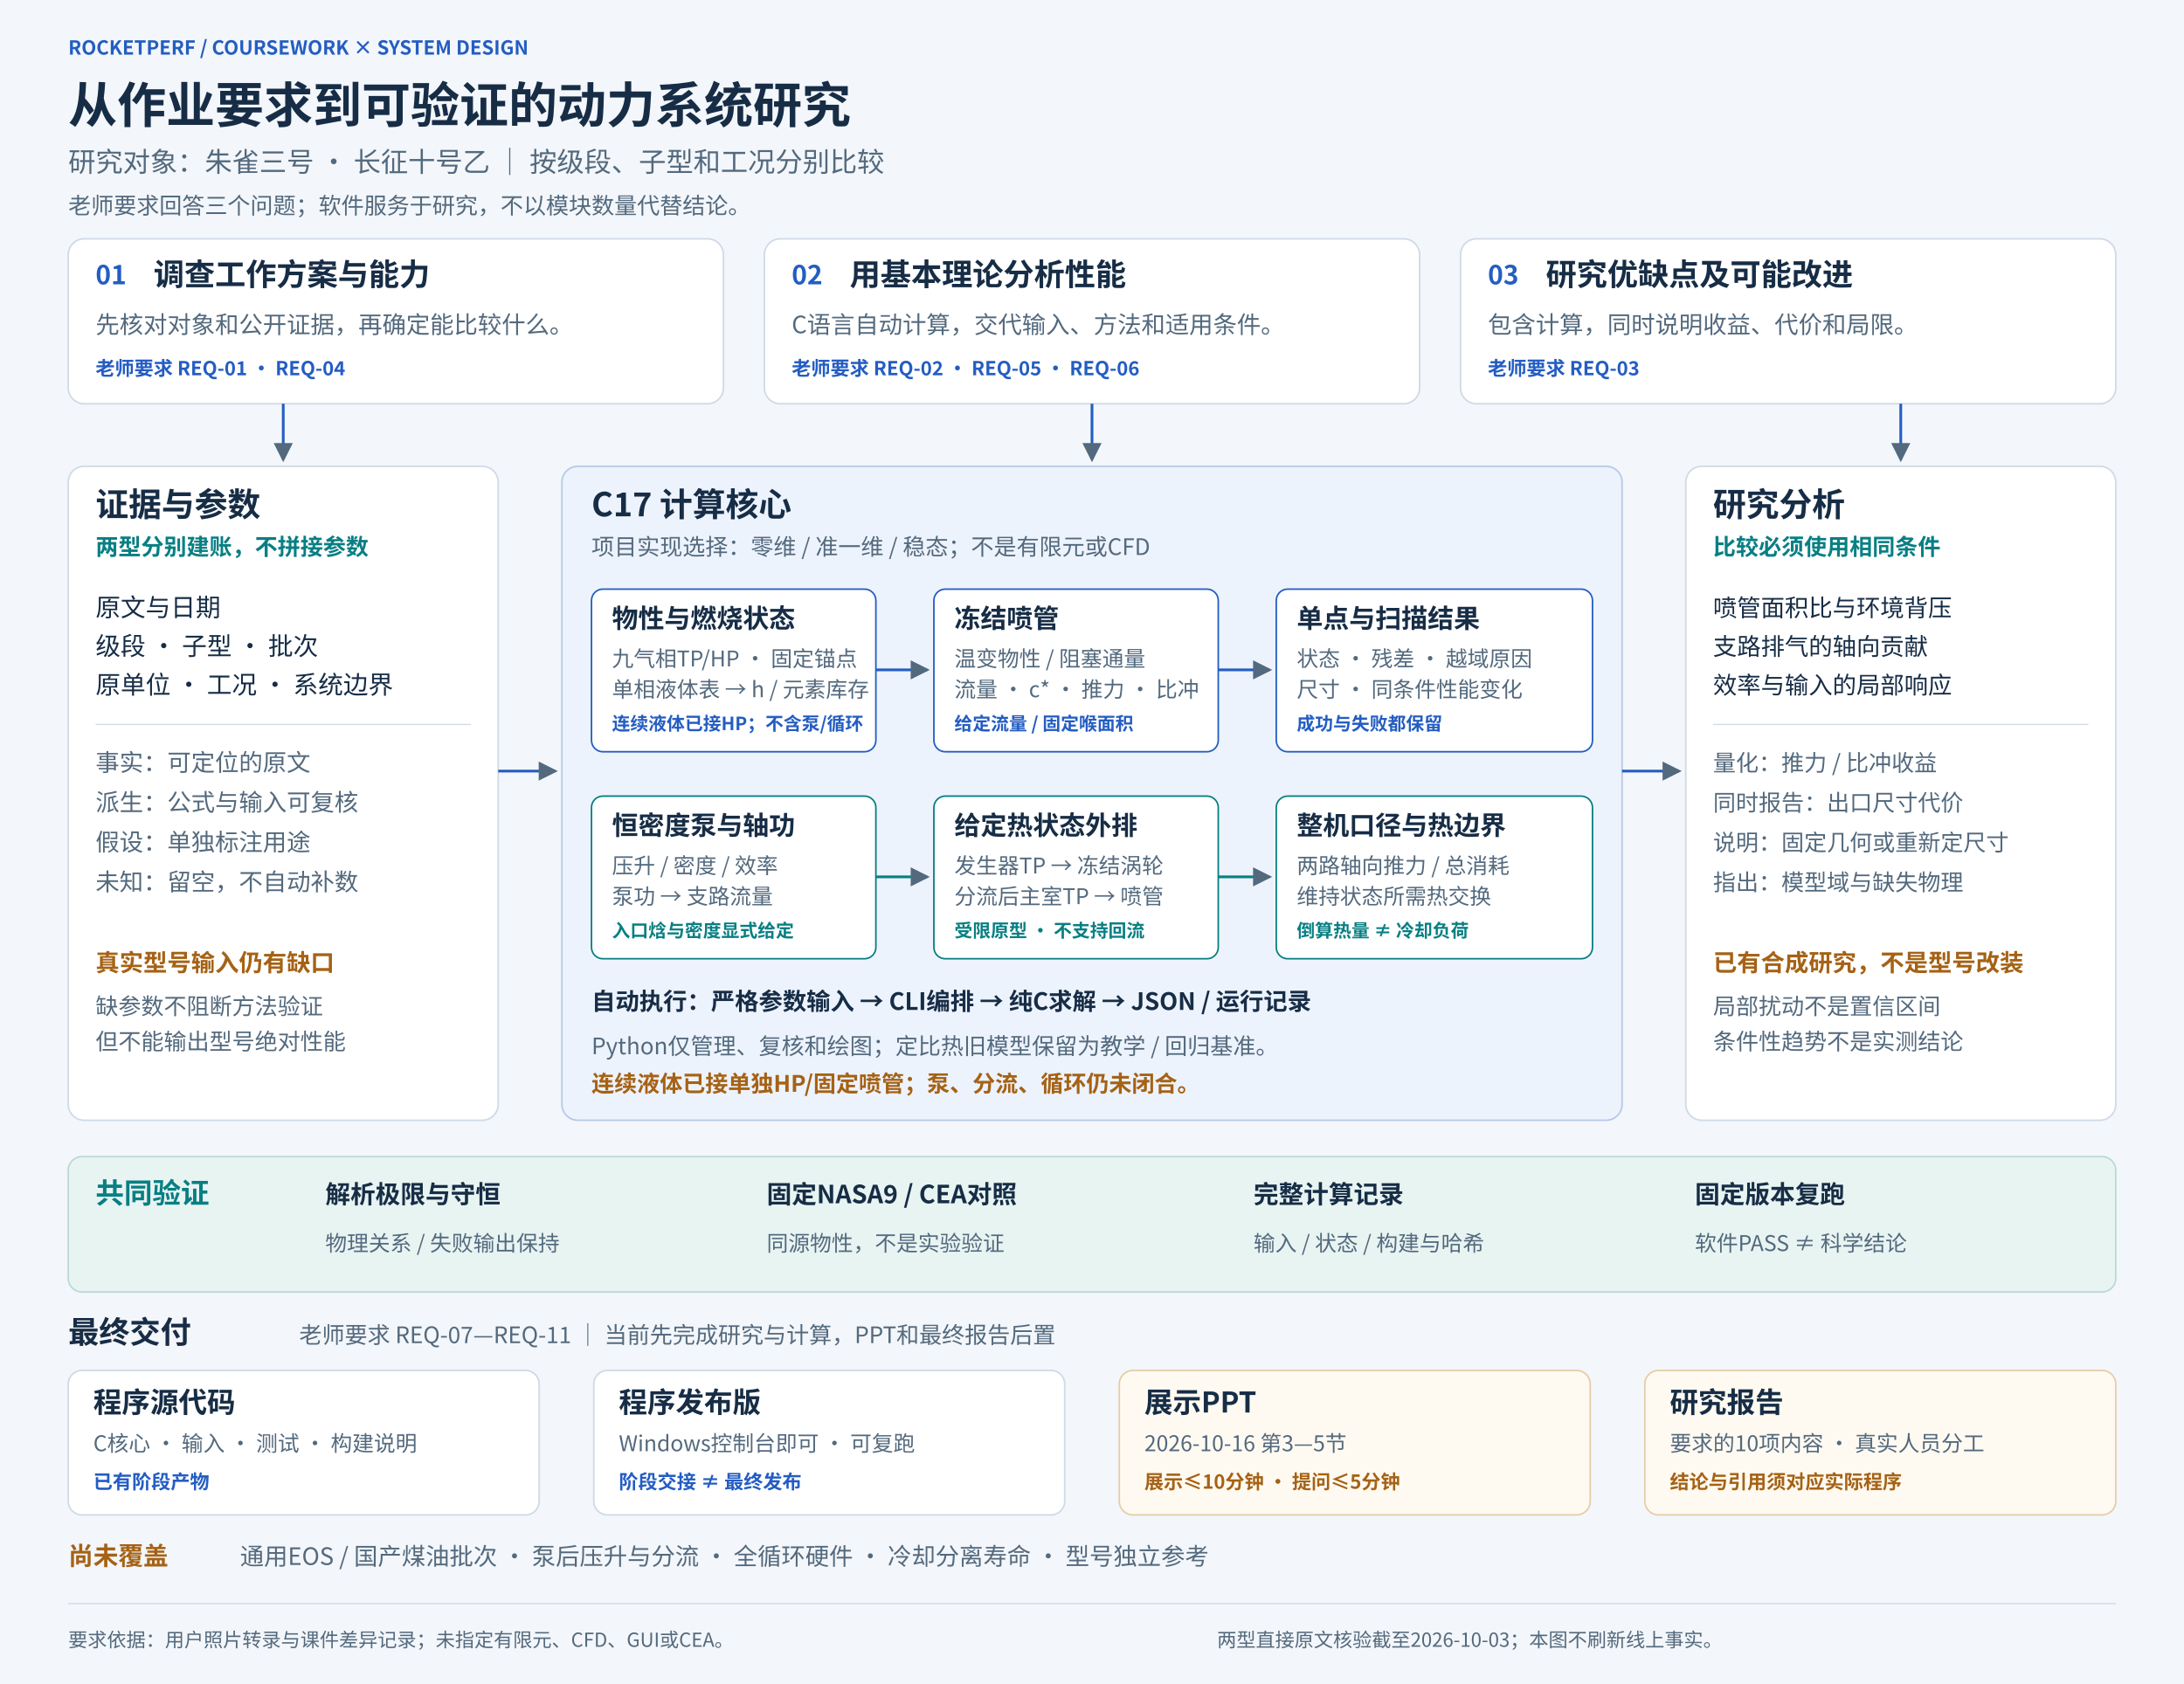
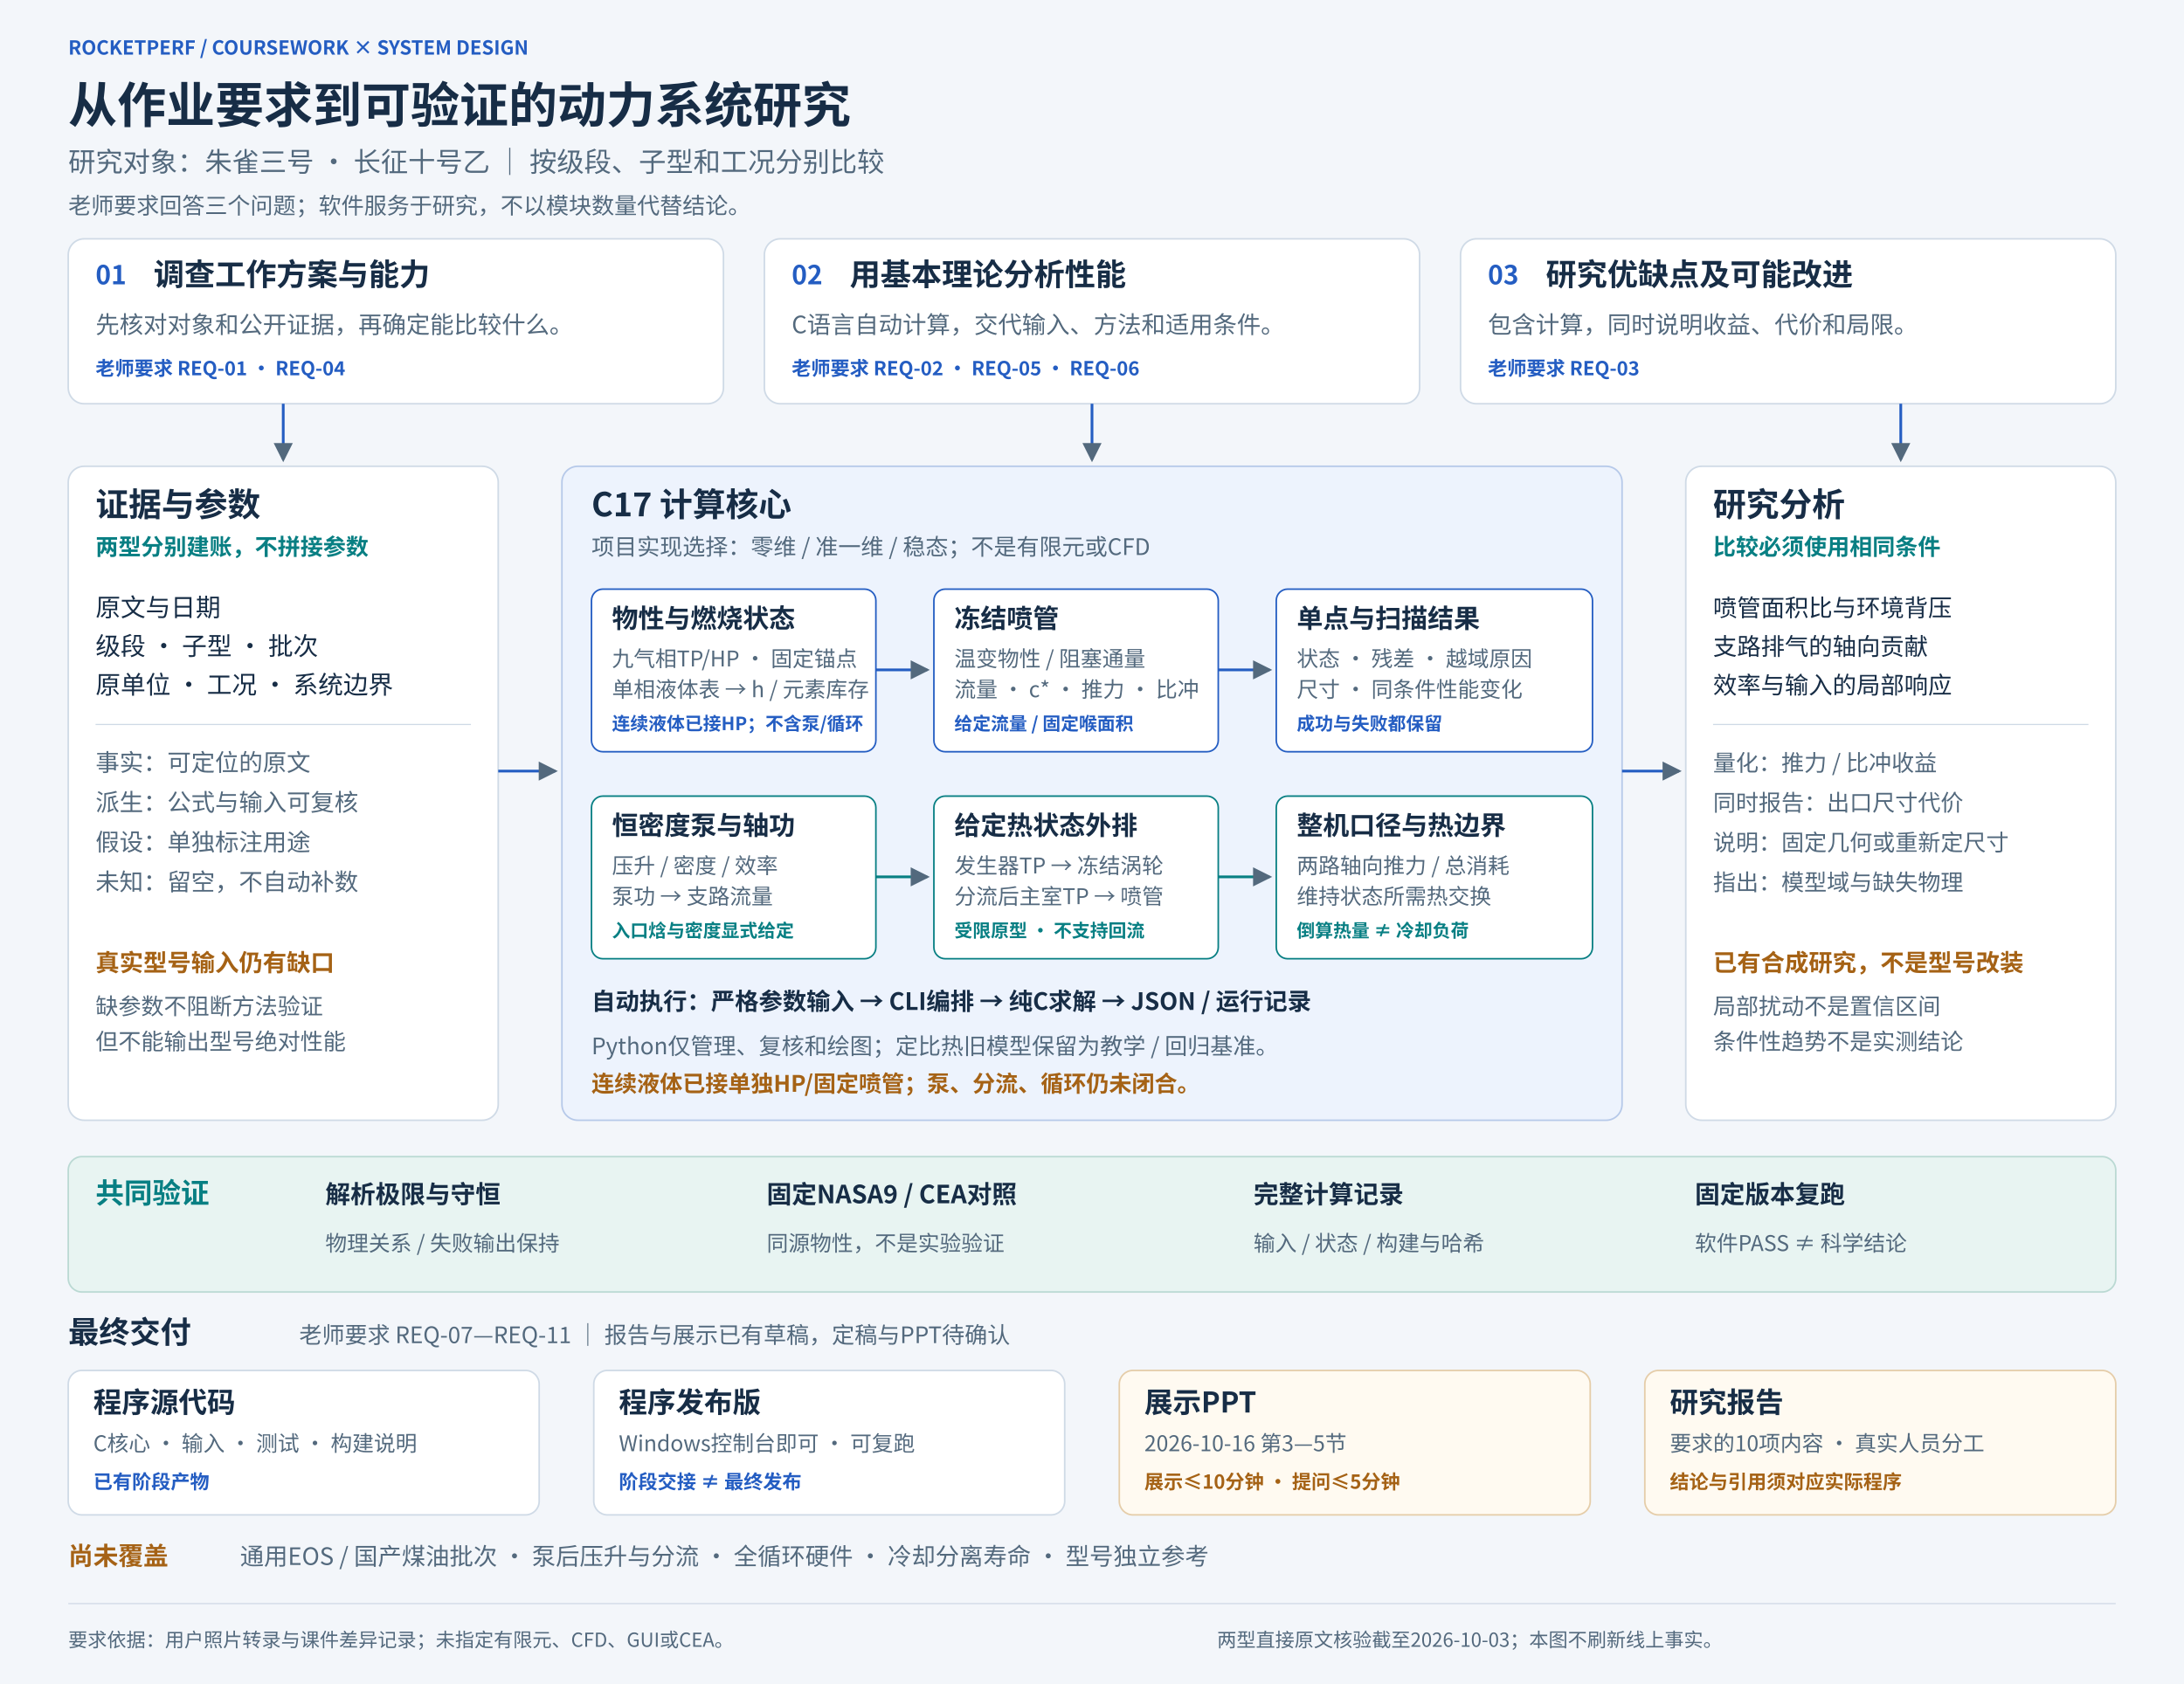
<svg xmlns="http://www.w3.org/2000/svg" width="1920" height="1480" viewBox="0 0 1920 1480" role="img" aria-labelledby="assignment-title assignment-desc">
  <defs>
    <marker id="flow-arrow" markerWidth="7" markerHeight="7" refX="6" refY="3.5" orient="auto">
      <path d="M0,0 L7,3.5 L0,7 Z" fill="#53697d" />
    </marker>
  </defs>
  <g font-family="Microsoft YaHei,Noto Sans CJK SC,Arial,sans-serif">
    <rect x="0" y="0" width="1920" height="1480" rx="0" fill="#f3f6fa" stroke="#f3f6fa" stroke-width="1.4" />
    <text x="60" y="48" font-size="17" fill="#245dc2" font-weight="650">ROCKETPERF  /  COURSEWORK × SYSTEM DESIGN</text>
    <text x="60" y="108" font-size="43" fill="#172d46" font-weight="700">从作业要求到可验证的动力系统研究</text>
    <text x="60" y="151" font-size="24" fill="#53697d" font-weight="400">研究对象：朱雀三号 · 长征十号乙   ｜   按级段、子型和工况分别比较</text>
    <text x="60" y="188" font-size="20" fill="#53697d" font-weight="400">老师要求回答三个问题；软件服务于研究，不以模块数量代替结论。</text>
    <a href="../requirements-map.md">
      <rect x="60" y="210" width="576" height="145" rx="14" fill="#ffffff" stroke="#cfdae6" stroke-width="1.4" />
      <text x="84" y="250" font-size="23" fill="#245dc2" font-weight="650">01</text>
      <text x="135" y="251" font-size="27" fill="#172d46" font-weight="650">调查工作方案与能力</text>
      <text x="84" y="293" font-size="21" fill="#53697d" font-weight="400">先核对对象和公开证据，再确定能比较什么。</text>
      <text x="84" y="330" font-size="17" fill="#245dc2" font-weight="600">老师要求  REQ-01 · REQ-04</text>
    </a>
    <a href="../requirements-map.md">
      <rect x="672" y="210" width="576" height="145" rx="14" fill="#ffffff" stroke="#cfdae6" stroke-width="1.4" />
      <text x="696" y="250" font-size="23" fill="#245dc2" font-weight="650">02</text>
      <text x="747" y="251" font-size="27" fill="#172d46" font-weight="650">用基本理论分析性能</text>
      <text x="696" y="293" font-size="21" fill="#53697d" font-weight="400">C语言自动计算，交代输入、方法和适用条件。</text>
      <text x="696" y="330" font-size="17" fill="#245dc2" font-weight="600">老师要求  REQ-02 · REQ-05 · REQ-06</text>
    </a>
    <a href="../requirements-map.md">
      <rect x="1284" y="210" width="576" height="145" rx="14" fill="#ffffff" stroke="#cfdae6" stroke-width="1.4" />
      <text x="1308" y="250" font-size="23" fill="#245dc2" font-weight="650">03</text>
      <text x="1359" y="251" font-size="27" fill="#172d46" font-weight="650">研究优缺点及可能改进</text>
      <text x="1308" y="293" font-size="21" fill="#53697d" font-weight="400">包含计算，同时说明收益、代价和局限。</text>
      <text x="1308" y="330" font-size="17" fill="#245dc2" font-weight="600">老师要求  REQ-03</text>
    </a>
    <path d="M249,355 L249,404" stroke="#245dc2" stroke-width="2.4" fill="none" marker-end="url(#flow-arrow)" />
    <path d="M960,355 L960,404" stroke="#245dc2" stroke-width="2.4" fill="none" marker-end="url(#flow-arrow)" />
    <path d="M1671,355 L1671,404" stroke="#245dc2" stroke-width="2.4" fill="none" marker-end="url(#flow-arrow)" />
    <rect x="60" y="410" width="378" height="575" rx="14" fill="#ffffff" stroke="#cfdae6" stroke-width="1.4" />
    <a href="../../调研/README.md">
      <text x="84" y="454" font-size="29" fill="#172d46" font-weight="650">证据与参数</text>
    </a>
    <text x="84" y="488" font-size="20" fill="#087f83" font-weight="600">两型分别建账，不拼接参数</text>
    <text x="84" y="542" font-size="22" fill="#172d46" font-weight="400">原文与日期</text>
    <text x="84" y="576" font-size="22" fill="#172d46" font-weight="400">级段 · 子型 · 批次</text>
    <text x="84" y="610" font-size="22" fill="#172d46" font-weight="400">原单位 · 工况 · 系统边界</text>
    <line x1="84" y1="637" x2="414" y2="637" stroke="#cfdae6" />
    <text x="84" y="678" font-size="21" fill="#53697d" font-weight="400">事实：可定位的原文</text>
    <text x="84" y="713" font-size="21" fill="#53697d" font-weight="400">派生：公式与输入可复核</text>
    <text x="84" y="748" font-size="21" fill="#53697d" font-weight="400">假设：单独标注用途</text>
    <text x="84" y="783" font-size="21" fill="#53697d" font-weight="400">未知：留空，不自动补数</text>
    <a href="../research-reference-coverage.md">
      <text x="84" y="854" font-size="21" fill="#a56215" font-weight="650">真实型号输入仍有缺口</text>
    </a>
    <text x="84" y="892" font-size="20" fill="#53697d" font-weight="400">缺参数不阻断方法验证</text>
    <text x="84" y="923" font-size="20" fill="#53697d" font-weight="400">但不能输出型号绝对性能</text>
    <path d="M438,678 L488,678" stroke="#245dc2" stroke-width="2.4" fill="none" marker-end="url(#flow-arrow)" />
    <rect x="494" y="410" width="932" height="575" rx="14" fill="#edf3fd" stroke="#b6c9e9" stroke-width="1.4" />
    <a href="../engineering.md">
      <text x="520" y="454" font-size="29" fill="#172d46" font-weight="650">C17 计算核心</text>
    </a>
    <text x="520" y="488" font-size="20" fill="#53697d" font-weight="400">项目实现选择：零维 / 准一维 / 稳态；不是有限元或CFD</text>
    <rect x="520" y="518" width="250" height="143" rx="10" fill="#ffffff" stroke="#245dc2" stroke-width="1.4" />
    <text x="538" y="552" font-size="23" fill="#172d46" font-weight="650">物性与燃烧状态</text>
    <text x="538" y="586" font-size="19" fill="#53697d" font-weight="400">九气相TP/HP · 固定锚点</text>
    <text x="538" y="613" font-size="19" fill="#53697d" font-weight="400">单相液体表 → h / 元素库存</text>
    <text x="538" y="642" font-size="16" fill="#245dc2" font-weight="600">连续液体已接HP；不含泵/循环</text>
    <rect x="821" y="518" width="250" height="143" rx="10" fill="#ffffff" stroke="#245dc2" stroke-width="1.4" />
    <text x="839" y="552" font-size="23" fill="#172d46" font-weight="650">冻结喷管</text>
    <text x="839" y="586" font-size="19" fill="#53697d" font-weight="400">温变物性 / 阻塞通量</text>
    <text x="839" y="613" font-size="19" fill="#53697d" font-weight="400">流量 · c* · 推力 · 比冲</text>
    <text x="839" y="642" font-size="16" fill="#245dc2" font-weight="600">给定流量 / 固定喉面积</text>
    <rect x="1122" y="518" width="278" height="143" rx="10" fill="#ffffff" stroke="#245dc2" stroke-width="1.4" />
    <text x="1140" y="552" font-size="23" fill="#172d46" font-weight="650">单点与扫描结果</text>
    <text x="1140" y="586" font-size="19" fill="#53697d" font-weight="400">状态 · 残差 · 越域原因</text>
    <text x="1140" y="613" font-size="19" fill="#53697d" font-weight="400">尺寸 · 同条件性能变化</text>
    <text x="1140" y="642" font-size="16" fill="#245dc2" font-weight="600">成功与失败都保留</text>
    <path d="M770,589 L815,589" stroke="#245dc2" stroke-width="2.4" fill="none" marker-end="url(#flow-arrow)" />
    <path d="M1071,589 L1116,589" stroke="#245dc2" stroke-width="2.4" fill="none" marker-end="url(#flow-arrow)" />
    <rect x="520" y="700" width="250" height="143" rx="10" fill="#ffffff" stroke="#087f83" stroke-width="1.4" />
    <text x="538" y="734" font-size="23" fill="#172d46" font-weight="650">恒密度泵与轴功</text>
    <text x="538" y="768" font-size="19" fill="#53697d" font-weight="400">压升 / 密度 / 效率</text>
    <text x="538" y="795" font-size="19" fill="#53697d" font-weight="400">泵功 → 支路流量</text>
    <text x="538" y="824" font-size="16" fill="#087f83" font-weight="600">入口焓与密度显式给定</text>
    <rect x="821" y="700" width="250" height="143" rx="10" fill="#ffffff" stroke="#087f83" stroke-width="1.4" />
    <text x="839" y="734" font-size="23" fill="#172d46" font-weight="650">给定热状态外排</text>
    <text x="839" y="768" font-size="19" fill="#53697d" font-weight="400">发生器TP → 冻结涡轮</text>
    <text x="839" y="795" font-size="19" fill="#53697d" font-weight="400">分流后主室TP → 喷管</text>
    <text x="839" y="824" font-size="16" fill="#087f83" font-weight="600">受限原型 · 不支持回流</text>
    <rect x="1122" y="700" width="278" height="143" rx="10" fill="#ffffff" stroke="#087f83" stroke-width="1.4" />
    <text x="1140" y="734" font-size="23" fill="#172d46" font-weight="650">整机口径与热边界</text>
    <text x="1140" y="768" font-size="19" fill="#53697d" font-weight="400">两路轴向推力 / 总消耗</text>
    <text x="1140" y="795" font-size="19" fill="#53697d" font-weight="400">维持状态所需热交换</text>
    <text x="1140" y="824" font-size="16" fill="#087f83" font-weight="600">倒算热量 ≠ 冷却负荷</text>
    <path d="M770,771 L815,771" stroke="#087f83" stroke-width="2.4" fill="none" marker-end="url(#flow-arrow)" />
    <path d="M1071,771 L1116,771" stroke="#087f83" stroke-width="2.4" fill="none" marker-end="url(#flow-arrow)" />
    <text x="520" y="888" font-size="21" fill="#172d46" font-weight="600">自动执行：严格参数输入 → CLI编排 → 纯C求解 → JSON / 运行记录</text>
    <text x="520" y="927" font-size="20" fill="#53697d" font-weight="400">Python仅管理、复核和绘图；定比热旧模型保留为教学 / 回归基准。</text>
    <text x="520" y="960" font-size="20" fill="#a56215" font-weight="600">连续液体已接单独HP/固定喷管；泵、分流、循环仍未闭合。</text>
    <path d="M1426,678 L1476,678" stroke="#245dc2" stroke-width="2.4" fill="none" marker-end="url(#flow-arrow)" />
    <rect x="1482" y="410" width="378" height="575" rx="14" fill="#ffffff" stroke="#cfdae6" stroke-width="1.4" />
    <a href="../improvement-analysis.md">
      <text x="1506" y="454" font-size="29" fill="#172d46" font-weight="650">研究分析</text>
    </a>
    <text x="1506" y="488" font-size="20" fill="#087f83" font-weight="600">比较必须使用相同条件</text>
    <text x="1506" y="542" font-size="21" fill="#172d46" font-weight="400">喷管面积比与环境背压</text>
    <text x="1506" y="576" font-size="21" fill="#172d46" font-weight="400">支路排气的轴向贡献</text>
    <text x="1506" y="610" font-size="21" fill="#172d46" font-weight="400">效率与输入的局部响应</text>
    <line x1="1506" y1="637" x2="1836" y2="637" stroke="#cfdae6" />
    <text x="1506" y="678" font-size="20" fill="#53697d" font-weight="400">量化：推力 / 比冲收益</text>
    <text x="1506" y="713" font-size="20" fill="#53697d" font-weight="400">同时报告：出口尺寸代价</text>
    <text x="1506" y="748" font-size="20" fill="#53697d" font-weight="400">说明：固定几何或重新定尺寸</text>
    <text x="1506" y="783" font-size="20" fill="#53697d" font-weight="400">指出：模型域与缺失物理</text>
    <text x="1506" y="854" font-size="21" fill="#a56215" font-weight="650">已有合成研究，不是型号改装</text>
    <text x="1506" y="892" font-size="20" fill="#53697d" font-weight="400">局部扰动不是置信区间</text>
    <text x="1506" y="923" font-size="20" fill="#53697d" font-weight="400">条件性趋势不是实测结论</text>
    <rect x="60" y="1017" width="1800" height="119" rx="12" fill="#e8f4f2" stroke="#bad9d3" stroke-width="1.4" />
    <text x="84" y="1058" font-size="25" fill="#087f83" font-weight="650">共同验证</text>
    <text x="286" y="1058" font-size="22" fill="#172d46" font-weight="600">解析极限与守恒</text>
    <text x="286" y="1100" font-size="19" fill="#53697d" font-weight="400">物理关系 / 失败输出保持</text>
    <text x="674" y="1058" font-size="22" fill="#172d46" font-weight="600">固定NASA9 / CEA对照</text>
    <text x="674" y="1100" font-size="19" fill="#53697d" font-weight="400">同源物性，不是实验验证</text>
    <text x="1102" y="1058" font-size="22" fill="#172d46" font-weight="600">完整计算记录</text>
    <text x="1102" y="1100" font-size="19" fill="#53697d" font-weight="400">输入 / 状态 / 构建与哈希</text>
    <text x="1490" y="1058" font-size="22" fill="#172d46" font-weight="600">固定版本复跑</text>
    <text x="1490" y="1100" font-size="19" fill="#53697d" font-weight="400">软件PASS ≠ 科学结论</text>
    <text x="60" y="1181" font-size="27" fill="#172d46" font-weight="650">最终交付</text>
-     <text x="263" y="1181" font-size="20" fill="#53697d" font-weight="400">老师要求 REQ-07—REQ-11  ｜  当前先完成研究与计算，PPT和最终报告后置</text>
+     <text x="263" y="1181" font-size="20" fill="#53697d" font-weight="400">老师要求 REQ-07—REQ-11  ｜  报告与展示已有草稿，定稿与PPT待确认</text>
    <rect x="60" y="1205" width="414" height="127" rx="12" fill="#ffffff" stroke="#cfdae6" stroke-width="1.4" />
    <text x="82" y="1242" font-size="25" fill="#172d46" font-weight="650">程序源代码</text>
    <text x="82" y="1276" font-size="19" fill="#53697d" font-weight="400">C核心 · 输入 · 测试 · 构建说明</text>
    <text x="82" y="1309" font-size="17" fill="#245dc2" font-weight="600">已有阶段产物</text>
    <rect x="522" y="1205" width="414" height="127" rx="12" fill="#ffffff" stroke="#cfdae6" stroke-width="1.4" />
    <text x="544" y="1242" font-size="25" fill="#172d46" font-weight="650">程序发布版</text>
    <text x="544" y="1276" font-size="19" fill="#53697d" font-weight="400">Windows控制台即可 · 可复跑</text>
    <text x="544" y="1309" font-size="17" fill="#245dc2" font-weight="600">阶段交接 ≠ 最终发布</text>
    <rect x="984" y="1205" width="414" height="127" rx="12" fill="#fffaf1" stroke="#e5cda9" stroke-width="1.4" />
    <text x="1006" y="1242" font-size="25" fill="#172d46" font-weight="650">展示PPT</text>
    <text x="1006" y="1276" font-size="19" fill="#53697d" font-weight="400">2026-10-16 第3—5节</text>
    <text x="1006" y="1309" font-size="17" fill="#a56215" font-weight="600">展示≤10分钟 · 提问≤5分钟</text>
    <rect x="1446" y="1205" width="414" height="127" rx="12" fill="#fffaf1" stroke="#e5cda9" stroke-width="1.4" />
    <text x="1468" y="1242" font-size="25" fill="#172d46" font-weight="650">研究报告</text>
    <text x="1468" y="1276" font-size="19" fill="#53697d" font-weight="400">要求的10项内容 · 真实人员分工</text>
    <text x="1468" y="1309" font-size="17" fill="#a56215" font-weight="600">结论与引用须对应实际程序</text>
    <text x="60" y="1376" font-size="22" fill="#a56215" font-weight="650">尚未覆盖</text>
    <text x="211" y="1376" font-size="21" fill="#53697d" font-weight="400">通用EOS / 国产煤油批次 · 泵后压升与分流 · 全循环硬件 · 冷却分离寿命 · 型号独立参考</text>
    <line x1="60" y1="1410" x2="1860" y2="1410" stroke="#cfdae6" />
    <a href="../../作业要求/大作业1_要求存档.md">
      <text x="60" y="1448" font-size="17" fill="#53697d" font-weight="400">要求依据：用户照片转录与课件差异记录；未指定有限元、CFD、GUI或CEA。</text>
    </a>
    <text x="1070" y="1448" font-size="17" fill="#53697d" font-weight="400">两型直接原文核验截至2026-10-03；本图不刷新线上事实。</text>
  </g>
</svg>
